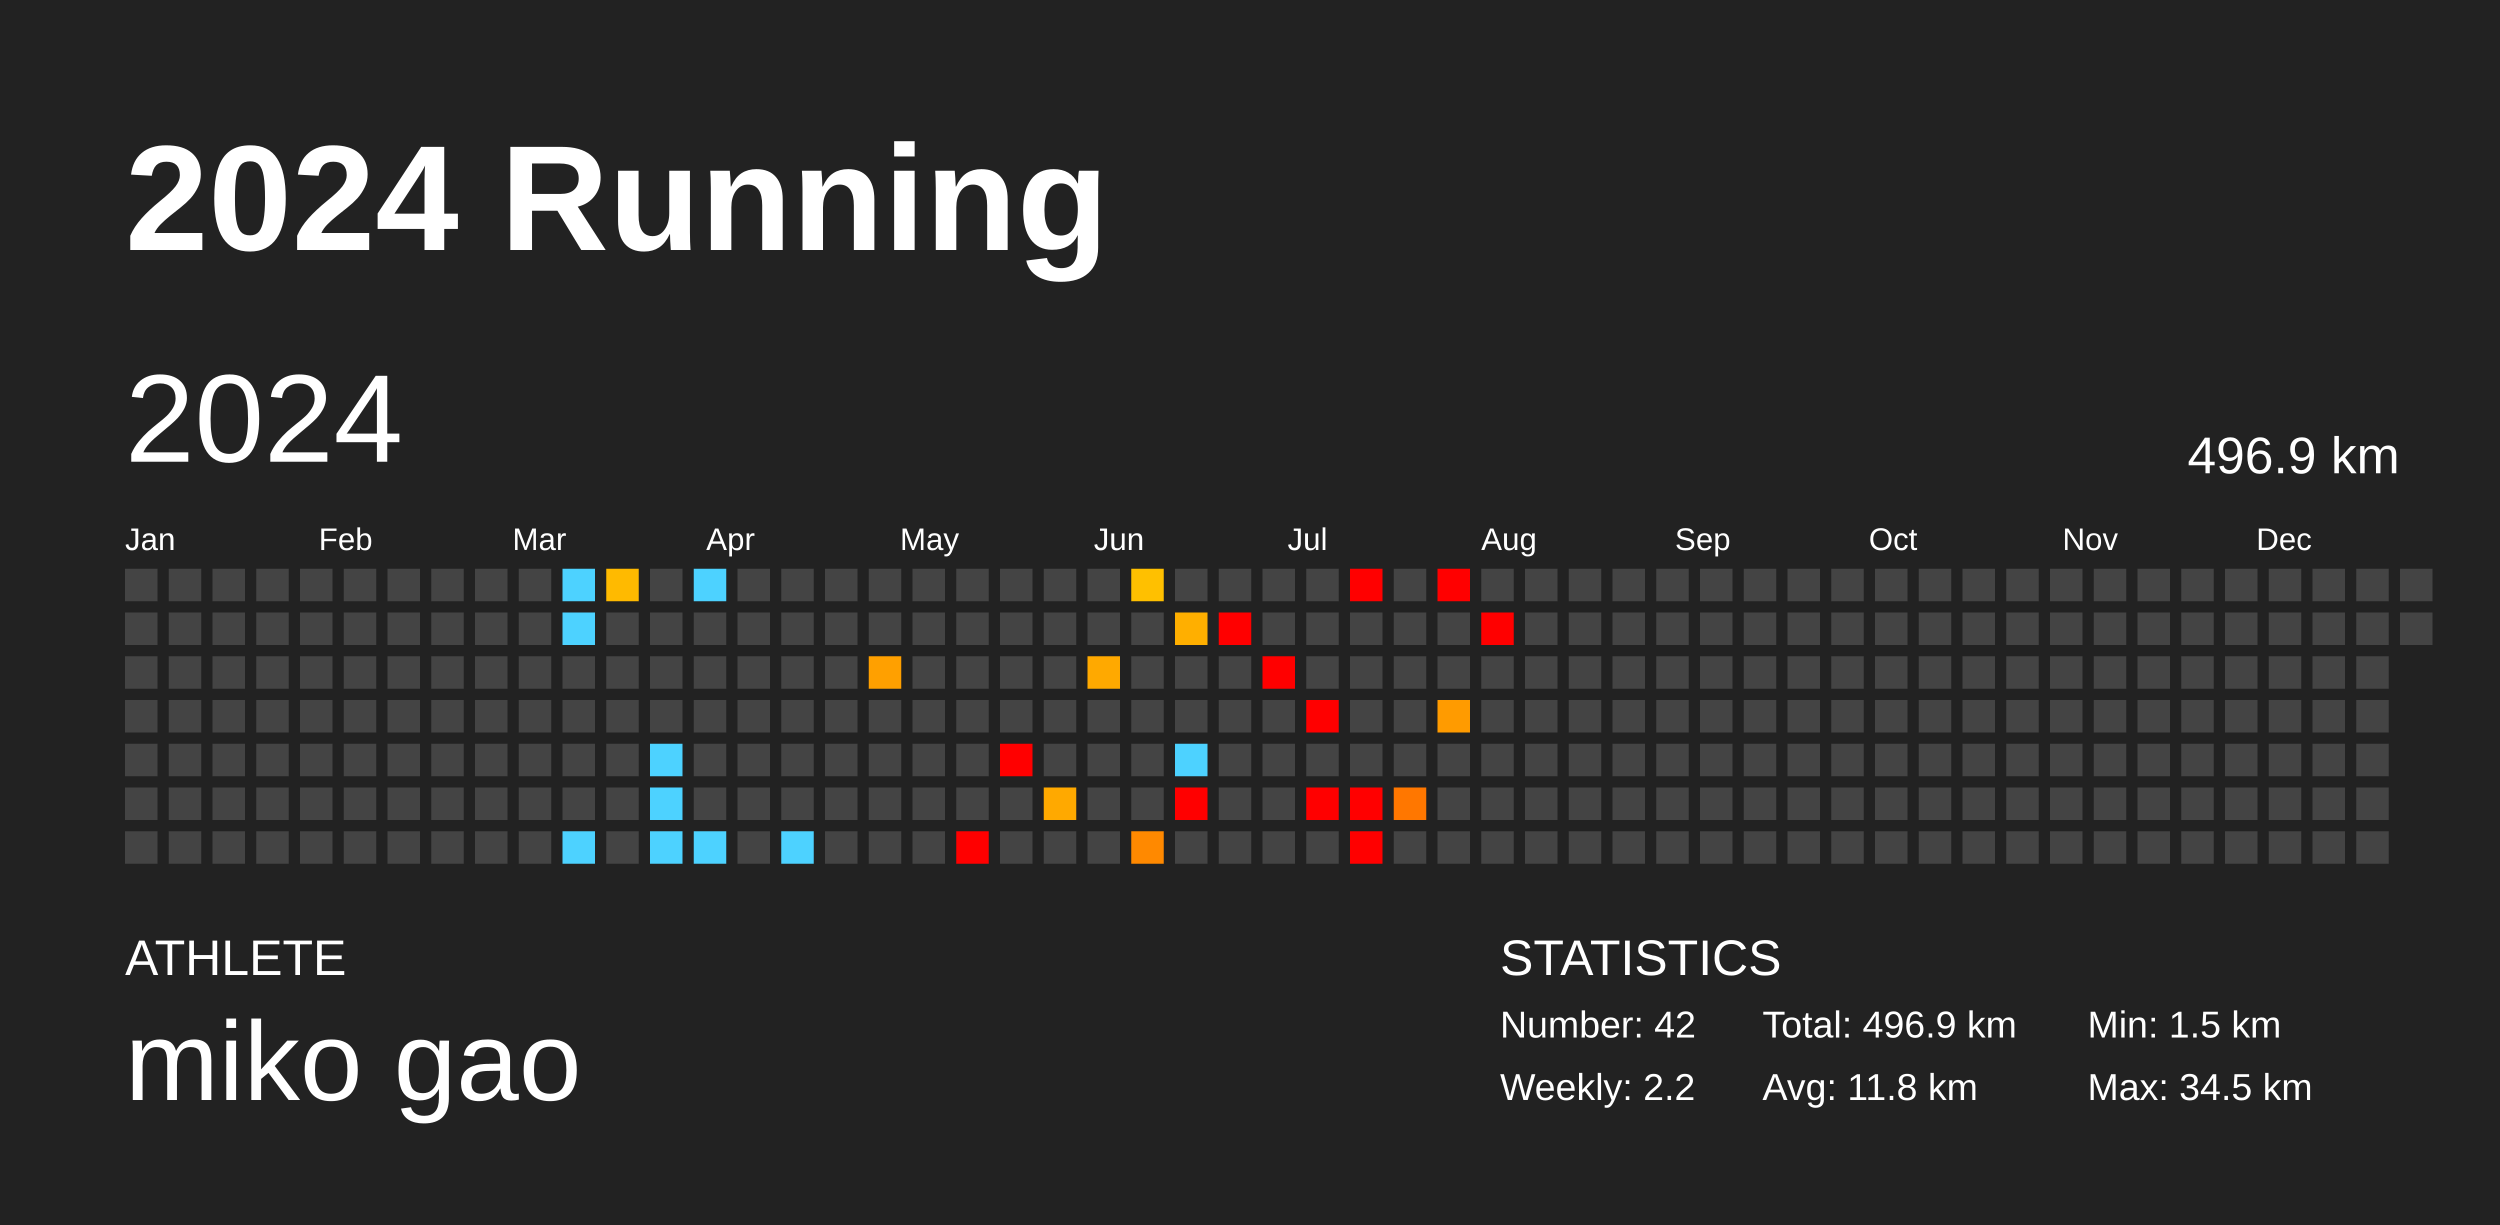
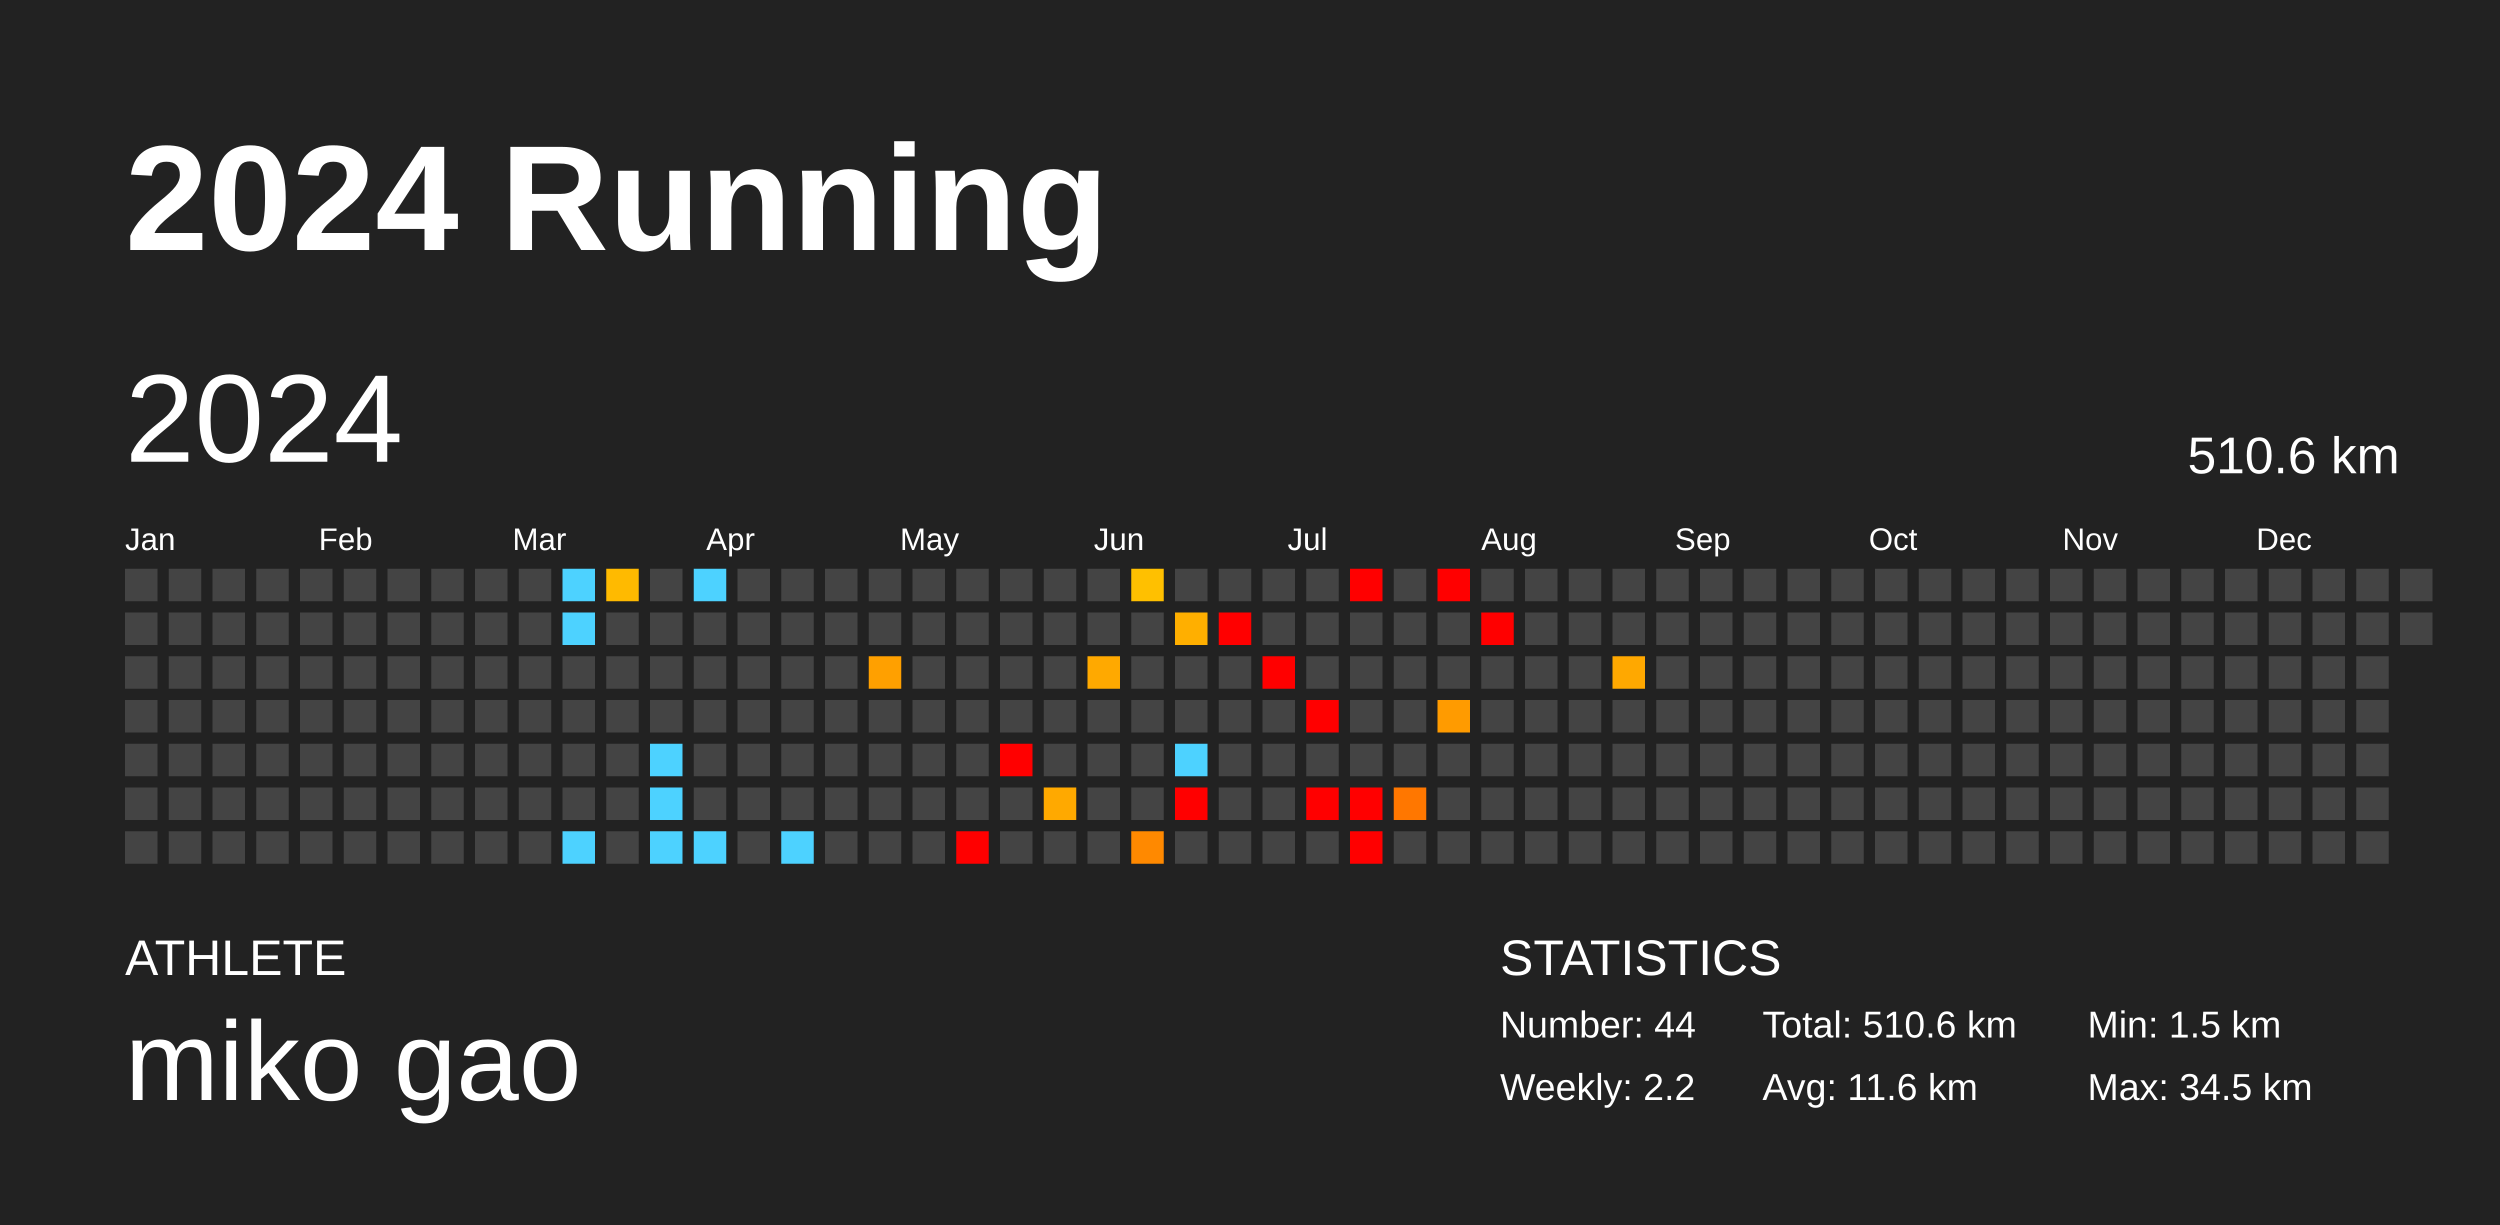
<svg xmlns="http://www.w3.org/2000/svg" baseProfile="full" height="98mm" version="1.1" viewBox="0,0,200,98" width="200mm">
  <defs />
  <rect fill="#222222" height="98" width="200" x="0" y="0" />
  <text fill="#FFFFFF" style="font-size:12px; font-family:Arial; font-weight:bold;" x="10" y="20">2024 Running</text>
  <text fill="#FFFFFF" style="font-size:4px; font-family:Arial" x="10" y="78">ATHLETE</text>
  <text fill="#FFFFFF" style="font-size:9px; font-family:Arial" x="10" y="88">miko gao</text>
  <text fill="#FFFFFF" style="font-size:4px; font-family:Arial" x="120" y="78">STATISTICS</text>
-   <text fill="#FFFFFF" style="font-size:3px; font-family:Arial" x="120" y="83">Number: 42</text>
+   <text fill="#FFFFFF" style="font-size:3px; font-family:Arial" x="120" y="83">Number: 44</text>
  <text fill="#FFFFFF" style="font-size:3px; font-family:Arial" x="120" y="88">Weekly: 2.2</text>
-   <text fill="#FFFFFF" style="font-size:3px; font-family:Arial" x="141" y="83">Total: 496.9 km</text>
-   <text fill="#FFFFFF" style="font-size:3px; font-family:Arial" x="141" y="88">Avg: 11.8 km</text>
+   <text fill="#FFFFFF" style="font-size:3px; font-family:Arial" x="141" y="83">Total: 510.6 km</text>
+   <text fill="#FFFFFF" style="font-size:3px; font-family:Arial" x="141" y="88">Avg: 11.6 km</text>
  <text fill="#FFFFFF" style="font-size:3px; font-family:Arial" x="167" y="83">Min: 1.5 km</text>
  <text fill="#FFFFFF" style="font-size:3px; font-family:Arial" x="167" y="88">Max: 34.5 km</text>
  <text dominant-baseline="hanging" fill="#FFFFFF" style="font-size:10.0px; font-family:Arial;" x="10" y="30">2024</text>
-   <text dominant-baseline="hanging" fill="#FFFFFF" style="font-size:4.125px; font-family:Arial;" x="175" y="35">496.9 km</text>
+   <text dominant-baseline="hanging" fill="#FFFFFF" style="font-size:4.125px; font-family:Arial;" x="175" y="35">510.6 km</text>
  <text fill="#FFFFFF" style="font-size:2.5px; font-family:Arial" x="10.0" y="44">Jan</text>
  <text fill="#FFFFFF" style="font-size:2.5px; font-family:Arial" x="25.5" y="44">Feb</text>
  <text fill="#FFFFFF" style="font-size:2.5px; font-family:Arial" x="41.0" y="44">Mar</text>
  <text fill="#FFFFFF" style="font-size:2.5px; font-family:Arial" x="56.5" y="44">Apr</text>
  <text fill="#FFFFFF" style="font-size:2.5px; font-family:Arial" x="72.0" y="44">May</text>
  <text fill="#FFFFFF" style="font-size:2.5px; font-family:Arial" x="87.5" y="44">Jun</text>
  <text fill="#FFFFFF" style="font-size:2.5px; font-family:Arial" x="103.0" y="44">Jul</text>
  <text fill="#FFFFFF" style="font-size:2.5px; font-family:Arial" x="118.5" y="44">Aug</text>
  <text fill="#FFFFFF" style="font-size:2.5px; font-family:Arial" x="134.0" y="44">Sep</text>
  <text fill="#FFFFFF" style="font-size:2.5px; font-family:Arial" x="149.5" y="44">Oct</text>
  <text fill="#FFFFFF" style="font-size:2.5px; font-family:Arial" x="165.0" y="44">Nov</text>
  <text fill="#FFFFFF" style="font-size:2.5px; font-family:Arial" x="180.5" y="44">Dec</text>
  <rect fill="#444444" height="2.6" width="2.6" x="10.0" y="45.5" />
  <rect fill="#444444" height="2.6" width="2.6" x="10.0" y="49.0" />
  <rect fill="#444444" height="2.6" width="2.6" x="10.0" y="52.5" />
  <rect fill="#444444" height="2.6" width="2.6" x="10.0" y="56.0" />
  <rect fill="#444444" height="2.6" width="2.6" x="10.0" y="59.5" />
  <rect fill="#444444" height="2.6" width="2.6" x="10.0" y="63.0" />
  <rect fill="#444444" height="2.6" width="2.6" x="10.0" y="66.5" />
  <rect fill="#444444" height="2.6" width="2.6" x="13.5" y="45.5" />
  <rect fill="#444444" height="2.6" width="2.6" x="13.5" y="49.0" />
  <rect fill="#444444" height="2.6" width="2.6" x="13.5" y="52.5" />
  <rect fill="#444444" height="2.6" width="2.6" x="13.5" y="56.0" />
  <rect fill="#444444" height="2.6" width="2.6" x="13.5" y="59.5" />
  <rect fill="#444444" height="2.6" width="2.6" x="13.5" y="63.0" />
  <rect fill="#444444" height="2.6" width="2.6" x="13.5" y="66.5" />
  <rect fill="#444444" height="2.6" width="2.6" x="17.0" y="45.5" />
  <rect fill="#444444" height="2.6" width="2.6" x="17.0" y="49.0" />
  <rect fill="#444444" height="2.6" width="2.6" x="17.0" y="52.5" />
  <rect fill="#444444" height="2.6" width="2.6" x="17.0" y="56.0" />
  <rect fill="#444444" height="2.6" width="2.6" x="17.0" y="59.5" />
  <rect fill="#444444" height="2.6" width="2.6" x="17.0" y="63.0" />
  <rect fill="#444444" height="2.6" width="2.6" x="17.0" y="66.5" />
  <rect fill="#444444" height="2.6" width="2.6" x="20.5" y="45.5" />
  <rect fill="#444444" height="2.6" width="2.6" x="20.5" y="49.0" />
  <rect fill="#444444" height="2.6" width="2.6" x="20.5" y="52.5" />
  <rect fill="#444444" height="2.6" width="2.6" x="20.5" y="56.0" />
  <rect fill="#444444" height="2.6" width="2.6" x="20.5" y="59.5" />
  <rect fill="#444444" height="2.6" width="2.6" x="20.5" y="63.0" />
  <rect fill="#444444" height="2.6" width="2.6" x="20.5" y="66.5" />
  <rect fill="#444444" height="2.6" width="2.6" x="24.0" y="45.5" />
  <rect fill="#444444" height="2.6" width="2.6" x="24.0" y="49.0" />
  <rect fill="#444444" height="2.6" width="2.6" x="24.0" y="52.5" />
  <rect fill="#444444" height="2.6" width="2.6" x="24.0" y="56.0" />
  <rect fill="#444444" height="2.6" width="2.6" x="24.0" y="59.5" />
  <rect fill="#444444" height="2.6" width="2.6" x="24.0" y="63.0" />
  <rect fill="#444444" height="2.6" width="2.6" x="24.0" y="66.5" />
  <rect fill="#444444" height="2.6" width="2.6" x="27.5" y="45.5" />
  <rect fill="#444444" height="2.6" width="2.6" x="27.5" y="49.0" />
  <rect fill="#444444" height="2.6" width="2.6" x="27.5" y="52.5" />
  <rect fill="#444444" height="2.6" width="2.6" x="27.5" y="56.0" />
  <rect fill="#444444" height="2.6" width="2.6" x="27.5" y="59.5" />
  <rect fill="#444444" height="2.6" width="2.6" x="27.5" y="63.0" />
  <rect fill="#444444" height="2.6" width="2.6" x="27.5" y="66.5" />
  <rect fill="#444444" height="2.6" width="2.6" x="31.0" y="45.5" />
  <rect fill="#444444" height="2.6" width="2.6" x="31.0" y="49.0" />
  <rect fill="#444444" height="2.6" width="2.6" x="31.0" y="52.5" />
  <rect fill="#444444" height="2.6" width="2.6" x="31.0" y="56.0" />
  <rect fill="#444444" height="2.6" width="2.6" x="31.0" y="59.5" />
  <rect fill="#444444" height="2.6" width="2.6" x="31.0" y="63.0" />
  <rect fill="#444444" height="2.6" width="2.6" x="31.0" y="66.5" />
  <rect fill="#444444" height="2.6" width="2.6" x="34.5" y="45.5" />
  <rect fill="#444444" height="2.6" width="2.6" x="34.5" y="49.0" />
  <rect fill="#444444" height="2.6" width="2.6" x="34.5" y="52.5" />
  <rect fill="#444444" height="2.6" width="2.6" x="34.5" y="56.0" />
  <rect fill="#444444" height="2.6" width="2.6" x="34.5" y="59.5" />
  <rect fill="#444444" height="2.6" width="2.6" x="34.5" y="63.0" />
  <rect fill="#444444" height="2.6" width="2.6" x="34.5" y="66.5" />
  <rect fill="#444444" height="2.6" width="2.6" x="38.0" y="45.5" />
  <rect fill="#444444" height="2.6" width="2.6" x="38.0" y="49.0" />
  <rect fill="#444444" height="2.6" width="2.6" x="38.0" y="52.5" />
  <rect fill="#444444" height="2.6" width="2.6" x="38.0" y="56.0" />
  <rect fill="#444444" height="2.6" width="2.6" x="38.0" y="59.5" />
  <rect fill="#444444" height="2.6" width="2.6" x="38.0" y="63.0" />
  <rect fill="#444444" height="2.6" width="2.6" x="38.0" y="66.5" />
  <rect fill="#444444" height="2.6" width="2.6" x="41.5" y="45.5" />
  <rect fill="#444444" height="2.6" width="2.6" x="41.5" y="49.0" />
  <rect fill="#444444" height="2.6" width="2.6" x="41.5" y="52.5" />
  <rect fill="#444444" height="2.6" width="2.6" x="41.5" y="56.0" />
  <rect fill="#444444" height="2.6" width="2.6" x="41.5" y="59.5" />
  <rect fill="#444444" height="2.6" width="2.6" x="41.5" y="63.0" />
  <rect fill="#444444" height="2.6" width="2.6" x="41.5" y="66.5" />
  <rect fill="#4dd2ff" height="2.6" width="2.6" x="45.0" y="45.5" />
  <rect fill="#4dd2ff" height="2.6" width="2.6" x="45.0" y="49.0" />
  <rect fill="#444444" height="2.6" width="2.6" x="45.0" y="52.5" />
  <rect fill="#444444" height="2.6" width="2.6" x="45.0" y="56.0" />
  <rect fill="#444444" height="2.6" width="2.6" x="45.0" y="59.5" />
  <rect fill="#444444" height="2.6" width="2.6" x="45.0" y="63.0" />
  <rect fill="#4dd2ff" height="2.6" width="2.6" x="45.0" y="66.5" />
  <rect fill="#ffba00" height="2.6" width="2.6" x="48.5" y="45.5" />
  <rect fill="#444444" height="2.6" width="2.6" x="48.5" y="49.0" />
  <rect fill="#444444" height="2.6" width="2.6" x="48.5" y="52.5" />
  <rect fill="#444444" height="2.6" width="2.6" x="48.5" y="56.0" />
  <rect fill="#444444" height="2.6" width="2.6" x="48.5" y="59.5" />
  <rect fill="#444444" height="2.6" width="2.6" x="48.5" y="63.0" />
  <rect fill="#444444" height="2.6" width="2.6" x="48.5" y="66.5" />
  <rect fill="#444444" height="2.6" width="2.6" x="52.0" y="45.5" />
  <rect fill="#444444" height="2.6" width="2.6" x="52.0" y="49.0" />
  <rect fill="#444444" height="2.6" width="2.6" x="52.0" y="52.5" />
  <rect fill="#444444" height="2.6" width="2.6" x="52.0" y="56.0" />
  <rect fill="#4dd2ff" height="2.6" width="2.6" x="52.0" y="59.5" />
  <rect fill="#4dd2ff" height="2.6" width="2.6" x="52.0" y="63.0" />
  <rect fill="#4dd2ff" height="2.6" width="2.6" x="52.0" y="66.5" />
  <rect fill="#4dd2ff" height="2.6" width="2.6" x="55.5" y="45.5" />
  <rect fill="#444444" height="2.6" width="2.6" x="55.5" y="49.0" />
  <rect fill="#444444" height="2.6" width="2.6" x="55.5" y="52.5" />
  <rect fill="#444444" height="2.6" width="2.6" x="55.5" y="56.0" />
  <rect fill="#444444" height="2.6" width="2.6" x="55.5" y="59.5" />
  <rect fill="#444444" height="2.6" width="2.6" x="55.5" y="63.0" />
  <rect fill="#4dd2ff" height="2.6" width="2.6" x="55.5" y="66.5" />
  <rect fill="#444444" height="2.6" width="2.6" x="59.0" y="45.5" />
  <rect fill="#444444" height="2.6" width="2.6" x="59.0" y="49.0" />
  <rect fill="#444444" height="2.6" width="2.6" x="59.0" y="52.5" />
  <rect fill="#444444" height="2.6" width="2.6" x="59.0" y="56.0" />
  <rect fill="#444444" height="2.6" width="2.6" x="59.0" y="59.5" />
  <rect fill="#444444" height="2.6" width="2.6" x="59.0" y="63.0" />
  <rect fill="#444444" height="2.6" width="2.6" x="59.0" y="66.5" />
  <rect fill="#444444" height="2.6" width="2.6" x="62.5" y="45.5" />
  <rect fill="#444444" height="2.6" width="2.6" x="62.5" y="49.0" />
  <rect fill="#444444" height="2.6" width="2.6" x="62.5" y="52.5" />
  <rect fill="#444444" height="2.6" width="2.6" x="62.5" y="56.0" />
  <rect fill="#444444" height="2.6" width="2.6" x="62.5" y="59.5" />
  <rect fill="#444444" height="2.6" width="2.6" x="62.5" y="63.0" />
  <rect fill="#4dd2ff" height="2.6" width="2.6" x="62.5" y="66.5" />
  <rect fill="#444444" height="2.6" width="2.6" x="66.0" y="45.5" />
  <rect fill="#444444" height="2.6" width="2.6" x="66.0" y="49.0" />
  <rect fill="#444444" height="2.6" width="2.6" x="66.0" y="52.5" />
  <rect fill="#444444" height="2.6" width="2.6" x="66.0" y="56.0" />
  <rect fill="#444444" height="2.6" width="2.6" x="66.0" y="59.5" />
  <rect fill="#444444" height="2.6" width="2.6" x="66.0" y="63.0" />
  <rect fill="#444444" height="2.6" width="2.6" x="66.0" y="66.5" />
  <rect fill="#444444" height="2.6" width="2.6" x="69.5" y="45.5" />
  <rect fill="#444444" height="2.6" width="2.6" x="69.5" y="49.0" />
  <rect fill="#ffa000" height="2.6" width="2.6" x="69.5" y="52.5" />
  <rect fill="#444444" height="2.6" width="2.6" x="69.5" y="56.0" />
  <rect fill="#444444" height="2.6" width="2.6" x="69.5" y="59.5" />
  <rect fill="#444444" height="2.6" width="2.6" x="69.5" y="63.0" />
  <rect fill="#444444" height="2.6" width="2.6" x="69.5" y="66.5" />
  <rect fill="#444444" height="2.6" width="2.6" x="73.0" y="45.5" />
  <rect fill="#444444" height="2.6" width="2.6" x="73.0" y="49.0" />
  <rect fill="#444444" height="2.6" width="2.6" x="73.0" y="52.5" />
  <rect fill="#444444" height="2.6" width="2.6" x="73.0" y="56.0" />
  <rect fill="#444444" height="2.6" width="2.6" x="73.0" y="59.5" />
  <rect fill="#444444" height="2.6" width="2.6" x="73.0" y="63.0" />
  <rect fill="#444444" height="2.6" width="2.6" x="73.0" y="66.5" />
  <rect fill="#444444" height="2.6" width="2.6" x="76.5" y="45.5" />
  <rect fill="#444444" height="2.6" width="2.6" x="76.5" y="49.0" />
  <rect fill="#444444" height="2.6" width="2.6" x="76.5" y="52.5" />
  <rect fill="#444444" height="2.6" width="2.6" x="76.5" y="56.0" />
  <rect fill="#444444" height="2.6" width="2.6" x="76.5" y="59.5" />
  <rect fill="#444444" height="2.6" width="2.6" x="76.5" y="63.0" />
  <rect fill="red" height="2.6" width="2.6" x="76.5" y="66.5" />
  <rect fill="#444444" height="2.6" width="2.6" x="80.0" y="45.5" />
  <rect fill="#444444" height="2.6" width="2.6" x="80.0" y="49.0" />
  <rect fill="#444444" height="2.6" width="2.6" x="80.0" y="52.5" />
  <rect fill="#444444" height="2.6" width="2.6" x="80.0" y="56.0" />
  <rect fill="red" height="2.6" width="2.6" x="80.0" y="59.5" />
  <rect fill="#444444" height="2.6" width="2.6" x="80.0" y="63.0" />
  <rect fill="#444444" height="2.6" width="2.6" x="80.0" y="66.5" />
  <rect fill="#444444" height="2.6" width="2.6" x="83.5" y="45.5" />
  <rect fill="#444444" height="2.6" width="2.6" x="83.5" y="49.0" />
  <rect fill="#444444" height="2.6" width="2.6" x="83.5" y="52.5" />
  <rect fill="#444444" height="2.6" width="2.6" x="83.5" y="56.0" />
  <rect fill="#444444" height="2.6" width="2.6" x="83.5" y="59.5" />
  <rect fill="#ffa900" height="2.6" width="2.6" x="83.5" y="63.0" />
  <rect fill="#444444" height="2.6" width="2.6" x="83.5" y="66.5" />
  <rect fill="#444444" height="2.6" width="2.6" x="87.0" y="45.5" />
  <rect fill="#444444" height="2.6" width="2.6" x="87.0" y="49.0" />
  <rect fill="#ffa900" height="2.6" width="2.6" x="87.0" y="52.5" />
  <rect fill="#444444" height="2.6" width="2.6" x="87.0" y="56.0" />
  <rect fill="#444444" height="2.6" width="2.6" x="87.0" y="59.5" />
  <rect fill="#444444" height="2.6" width="2.6" x="87.0" y="63.0" />
  <rect fill="#444444" height="2.6" width="2.6" x="87.0" y="66.5" />
  <rect fill="#ffc000" height="2.6" width="2.6" x="90.5" y="45.5" />
  <rect fill="#444444" height="2.6" width="2.6" x="90.5" y="49.0" />
  <rect fill="#444444" height="2.6" width="2.6" x="90.5" y="52.5" />
  <rect fill="#444444" height="2.6" width="2.6" x="90.5" y="56.0" />
  <rect fill="#444444" height="2.6" width="2.6" x="90.5" y="59.5" />
  <rect fill="#444444" height="2.6" width="2.6" x="90.5" y="63.0" />
  <rect fill="#ff8900" height="2.6" width="2.6" x="90.5" y="66.5" />
  <rect fill="#444444" height="2.6" width="2.6" x="94.0" y="45.5" />
  <rect fill="#ffaf00" height="2.6" width="2.6" x="94.0" y="49.0" />
  <rect fill="#444444" height="2.6" width="2.6" x="94.0" y="52.5" />
  <rect fill="#444444" height="2.6" width="2.6" x="94.0" y="56.0" />
  <rect fill="#4dd2ff" height="2.6" width="2.6" x="94.0" y="59.5" />
  <rect fill="red" height="2.6" width="2.6" x="94.0" y="63.0" />
  <rect fill="#444444" height="2.6" width="2.6" x="94.0" y="66.5" />
  <rect fill="#444444" height="2.6" width="2.6" x="97.5" y="45.5" />
  <rect fill="red" height="2.6" width="2.6" x="97.5" y="49.0" />
  <rect fill="#444444" height="2.6" width="2.6" x="97.5" y="52.5" />
  <rect fill="#444444" height="2.6" width="2.6" x="97.5" y="56.0" />
  <rect fill="#444444" height="2.6" width="2.6" x="97.5" y="59.5" />
  <rect fill="#444444" height="2.6" width="2.6" x="97.5" y="63.0" />
  <rect fill="#444444" height="2.6" width="2.6" x="97.5" y="66.5" />
  <rect fill="#444444" height="2.6" width="2.6" x="101.0" y="45.5" />
  <rect fill="#444444" height="2.6" width="2.6" x="101.0" y="49.0" />
  <rect fill="red" height="2.6" width="2.6" x="101.0" y="52.5" />
  <rect fill="#444444" height="2.6" width="2.6" x="101.0" y="56.0" />
  <rect fill="#444444" height="2.6" width="2.6" x="101.0" y="59.5" />
  <rect fill="#444444" height="2.6" width="2.6" x="101.0" y="63.0" />
  <rect fill="#444444" height="2.6" width="2.6" x="101.0" y="66.5" />
  <rect fill="#444444" height="2.6" width="2.6" x="104.5" y="45.5" />
  <rect fill="#444444" height="2.6" width="2.6" x="104.5" y="49.0" />
  <rect fill="#444444" height="2.6" width="2.6" x="104.5" y="52.5" />
  <rect fill="red" height="2.6" width="2.6" x="104.5" y="56.0" />
  <rect fill="#444444" height="2.6" width="2.6" x="104.5" y="59.5" />
  <rect fill="red" height="2.6" width="2.6" x="104.5" y="63.0" />
  <rect fill="#444444" height="2.6" width="2.6" x="104.5" y="66.5" />
  <rect fill="red" height="2.6" width="2.6" x="108.0" y="45.5" />
  <rect fill="#444444" height="2.6" width="2.6" x="108.0" y="49.0" />
  <rect fill="#444444" height="2.6" width="2.6" x="108.0" y="52.5" />
  <rect fill="#444444" height="2.6" width="2.6" x="108.0" y="56.0" />
  <rect fill="#444444" height="2.6" width="2.6" x="108.0" y="59.5" />
  <rect fill="red" height="2.6" width="2.6" x="108.0" y="63.0" />
  <rect fill="red" height="2.6" width="2.6" x="108.0" y="66.5" />
  <rect fill="#444444" height="2.6" width="2.6" x="111.5" y="45.5" />
  <rect fill="#444444" height="2.6" width="2.6" x="111.5" y="49.0" />
  <rect fill="#444444" height="2.6" width="2.6" x="111.5" y="52.5" />
  <rect fill="#444444" height="2.6" width="2.6" x="111.5" y="56.0" />
  <rect fill="#444444" height="2.6" width="2.6" x="111.5" y="59.5" />
  <rect fill="#ff7700" height="2.6" width="2.6" x="111.5" y="63.0" />
  <rect fill="#444444" height="2.6" width="2.6" x="111.5" y="66.5" />
  <rect fill="red" height="2.6" width="2.6" x="115.0" y="45.5" />
  <rect fill="#444444" height="2.6" width="2.6" x="115.0" y="49.0" />
  <rect fill="#444444" height="2.6" width="2.6" x="115.0" y="52.5" />
  <rect fill="#ff9b00" height="2.6" width="2.6" x="115.0" y="56.0" />
  <rect fill="#444444" height="2.6" width="2.6" x="115.0" y="59.5" />
  <rect fill="#444444" height="2.6" width="2.6" x="115.0" y="63.0" />
  <rect fill="#444444" height="2.6" width="2.6" x="115.0" y="66.5" />
  <rect fill="#444444" height="2.6" width="2.6" x="118.5" y="45.5" />
  <rect fill="red" height="2.6" width="2.6" x="118.5" y="49.0" />
  <rect fill="#444444" height="2.6" width="2.6" x="118.5" y="52.5" />
  <rect fill="#444444" height="2.6" width="2.6" x="118.5" y="56.0" />
  <rect fill="#444444" height="2.6" width="2.6" x="118.5" y="59.5" />
  <rect fill="#444444" height="2.6" width="2.6" x="118.5" y="63.0" />
  <rect fill="#444444" height="2.6" width="2.6" x="118.5" y="66.5" />
  <rect fill="#444444" height="2.6" width="2.6" x="122.0" y="45.5" />
  <rect fill="#444444" height="2.6" width="2.6" x="122.0" y="49.0" />
  <rect fill="#444444" height="2.6" width="2.6" x="122.0" y="52.5" />
  <rect fill="#444444" height="2.6" width="2.6" x="122.0" y="56.0" />
  <rect fill="#444444" height="2.6" width="2.6" x="122.0" y="59.5" />
  <rect fill="#444444" height="2.6" width="2.6" x="122.0" y="63.0" />
  <rect fill="#444444" height="2.6" width="2.6" x="122.0" y="66.5" />
  <rect fill="#444444" height="2.6" width="2.6" x="125.5" y="45.5" />
  <rect fill="#444444" height="2.6" width="2.6" x="125.5" y="49.0" />
  <rect fill="#444444" height="2.6" width="2.6" x="125.5" y="52.5" />
  <rect fill="#444444" height="2.6" width="2.6" x="125.5" y="56.0" />
  <rect fill="#444444" height="2.6" width="2.6" x="125.5" y="59.5" />
  <rect fill="#444444" height="2.6" width="2.6" x="125.5" y="63.0" />
  <rect fill="#444444" height="2.6" width="2.6" x="125.5" y="66.5" />
  <rect fill="#444444" height="2.6" width="2.6" x="129.0" y="45.5" />
  <rect fill="#444444" height="2.6" width="2.6" x="129.0" y="49.0" />
-   <rect fill="#444444" height="2.6" width="2.6" x="129.0" y="52.5" />
+   <rect fill="#ffa800" height="2.6" width="2.6" x="129.0" y="52.5" />
  <rect fill="#444444" height="2.6" width="2.6" x="129.0" y="56.0" />
  <rect fill="#444444" height="2.6" width="2.6" x="129.0" y="59.5" />
  <rect fill="#444444" height="2.6" width="2.6" x="129.0" y="63.0" />
  <rect fill="#444444" height="2.6" width="2.6" x="129.0" y="66.5" />
  <rect fill="#444444" height="2.6" width="2.6" x="132.5" y="45.5" />
  <rect fill="#444444" height="2.6" width="2.6" x="132.5" y="49.0" />
  <rect fill="#444444" height="2.6" width="2.6" x="132.5" y="52.5" />
  <rect fill="#444444" height="2.6" width="2.6" x="132.5" y="56.0" />
  <rect fill="#444444" height="2.6" width="2.6" x="132.5" y="59.5" />
  <rect fill="#444444" height="2.6" width="2.6" x="132.5" y="63.0" />
  <rect fill="#444444" height="2.6" width="2.6" x="132.5" y="66.5" />
  <rect fill="#444444" height="2.6" width="2.6" x="136.0" y="45.5" />
  <rect fill="#444444" height="2.6" width="2.6" x="136.0" y="49.0" />
  <rect fill="#444444" height="2.6" width="2.6" x="136.0" y="52.5" />
  <rect fill="#444444" height="2.6" width="2.6" x="136.0" y="56.0" />
  <rect fill="#444444" height="2.6" width="2.6" x="136.0" y="59.5" />
  <rect fill="#444444" height="2.6" width="2.6" x="136.0" y="63.0" />
  <rect fill="#444444" height="2.6" width="2.6" x="136.0" y="66.5" />
  <rect fill="#444444" height="2.6" width="2.6" x="139.5" y="45.5" />
  <rect fill="#444444" height="2.6" width="2.6" x="139.5" y="49.0" />
  <rect fill="#444444" height="2.6" width="2.6" x="139.5" y="52.5" />
  <rect fill="#444444" height="2.6" width="2.6" x="139.5" y="56.0" />
  <rect fill="#444444" height="2.6" width="2.6" x="139.5" y="59.5" />
  <rect fill="#444444" height="2.6" width="2.6" x="139.5" y="63.0" />
  <rect fill="#444444" height="2.6" width="2.6" x="139.5" y="66.5" />
  <rect fill="#444444" height="2.6" width="2.6" x="143.0" y="45.5" />
  <rect fill="#444444" height="2.6" width="2.6" x="143.0" y="49.0" />
  <rect fill="#444444" height="2.6" width="2.6" x="143.0" y="52.5" />
  <rect fill="#444444" height="2.6" width="2.6" x="143.0" y="56.0" />
  <rect fill="#444444" height="2.6" width="2.6" x="143.0" y="59.5" />
  <rect fill="#444444" height="2.6" width="2.6" x="143.0" y="63.0" />
  <rect fill="#444444" height="2.6" width="2.6" x="143.0" y="66.5" />
  <rect fill="#444444" height="2.6" width="2.6" x="146.5" y="45.5" />
  <rect fill="#444444" height="2.6" width="2.6" x="146.5" y="49.0" />
  <rect fill="#444444" height="2.6" width="2.6" x="146.5" y="52.5" />
  <rect fill="#444444" height="2.6" width="2.6" x="146.5" y="56.0" />
  <rect fill="#444444" height="2.6" width="2.6" x="146.5" y="59.5" />
  <rect fill="#444444" height="2.6" width="2.6" x="146.5" y="63.0" />
  <rect fill="#444444" height="2.6" width="2.6" x="146.5" y="66.5" />
  <rect fill="#444444" height="2.6" width="2.6" x="150.0" y="45.5" />
  <rect fill="#444444" height="2.6" width="2.6" x="150.0" y="49.0" />
  <rect fill="#444444" height="2.6" width="2.6" x="150.0" y="52.5" />
  <rect fill="#444444" height="2.6" width="2.6" x="150.0" y="56.0" />
  <rect fill="#444444" height="2.6" width="2.6" x="150.0" y="59.5" />
  <rect fill="#444444" height="2.6" width="2.6" x="150.0" y="63.0" />
  <rect fill="#444444" height="2.6" width="2.6" x="150.0" y="66.5" />
  <rect fill="#444444" height="2.6" width="2.6" x="153.5" y="45.5" />
  <rect fill="#444444" height="2.6" width="2.6" x="153.5" y="49.0" />
  <rect fill="#444444" height="2.6" width="2.6" x="153.5" y="52.5" />
  <rect fill="#444444" height="2.6" width="2.6" x="153.5" y="56.0" />
  <rect fill="#444444" height="2.6" width="2.6" x="153.5" y="59.5" />
  <rect fill="#444444" height="2.6" width="2.6" x="153.5" y="63.0" />
  <rect fill="#444444" height="2.6" width="2.6" x="153.5" y="66.5" />
  <rect fill="#444444" height="2.6" width="2.6" x="157.0" y="45.5" />
  <rect fill="#444444" height="2.6" width="2.6" x="157.0" y="49.0" />
  <rect fill="#444444" height="2.6" width="2.6" x="157.0" y="52.5" />
  <rect fill="#444444" height="2.6" width="2.6" x="157.0" y="56.0" />
  <rect fill="#444444" height="2.6" width="2.6" x="157.0" y="59.5" />
  <rect fill="#444444" height="2.6" width="2.6" x="157.0" y="63.0" />
  <rect fill="#444444" height="2.6" width="2.6" x="157.0" y="66.5" />
  <rect fill="#444444" height="2.6" width="2.6" x="160.5" y="45.5" />
  <rect fill="#444444" height="2.6" width="2.6" x="160.5" y="49.0" />
  <rect fill="#444444" height="2.6" width="2.6" x="160.5" y="52.5" />
  <rect fill="#444444" height="2.6" width="2.6" x="160.5" y="56.0" />
  <rect fill="#444444" height="2.6" width="2.6" x="160.5" y="59.5" />
  <rect fill="#444444" height="2.6" width="2.6" x="160.5" y="63.0" />
  <rect fill="#444444" height="2.6" width="2.6" x="160.5" y="66.5" />
  <rect fill="#444444" height="2.6" width="2.6" x="164.0" y="45.5" />
  <rect fill="#444444" height="2.6" width="2.6" x="164.0" y="49.0" />
  <rect fill="#444444" height="2.6" width="2.6" x="164.0" y="52.5" />
  <rect fill="#444444" height="2.6" width="2.6" x="164.0" y="56.0" />
  <rect fill="#444444" height="2.6" width="2.6" x="164.0" y="59.5" />
  <rect fill="#444444" height="2.6" width="2.6" x="164.0" y="63.0" />
  <rect fill="#444444" height="2.6" width="2.6" x="164.0" y="66.5" />
  <rect fill="#444444" height="2.6" width="2.6" x="167.5" y="45.5" />
  <rect fill="#444444" height="2.6" width="2.6" x="167.5" y="49.0" />
  <rect fill="#444444" height="2.6" width="2.6" x="167.5" y="52.5" />
  <rect fill="#444444" height="2.6" width="2.6" x="167.5" y="56.0" />
  <rect fill="#444444" height="2.6" width="2.6" x="167.5" y="59.5" />
  <rect fill="#444444" height="2.6" width="2.6" x="167.5" y="63.0" />
  <rect fill="#444444" height="2.6" width="2.6" x="167.5" y="66.5" />
  <rect fill="#444444" height="2.6" width="2.6" x="171.0" y="45.5" />
  <rect fill="#444444" height="2.6" width="2.6" x="171.0" y="49.0" />
  <rect fill="#444444" height="2.6" width="2.6" x="171.0" y="52.5" />
  <rect fill="#444444" height="2.6" width="2.6" x="171.0" y="56.0" />
  <rect fill="#444444" height="2.6" width="2.6" x="171.0" y="59.5" />
  <rect fill="#444444" height="2.6" width="2.6" x="171.0" y="63.0" />
  <rect fill="#444444" height="2.6" width="2.6" x="171.0" y="66.5" />
  <rect fill="#444444" height="2.6" width="2.6" x="174.5" y="45.5" />
  <rect fill="#444444" height="2.6" width="2.6" x="174.5" y="49.0" />
  <rect fill="#444444" height="2.6" width="2.6" x="174.5" y="52.5" />
  <rect fill="#444444" height="2.6" width="2.6" x="174.5" y="56.0" />
  <rect fill="#444444" height="2.6" width="2.6" x="174.5" y="59.5" />
  <rect fill="#444444" height="2.6" width="2.6" x="174.5" y="63.0" />
  <rect fill="#444444" height="2.6" width="2.6" x="174.5" y="66.5" />
  <rect fill="#444444" height="2.6" width="2.6" x="178.0" y="45.5" />
  <rect fill="#444444" height="2.6" width="2.6" x="178.0" y="49.0" />
  <rect fill="#444444" height="2.6" width="2.6" x="178.0" y="52.5" />
  <rect fill="#444444" height="2.6" width="2.6" x="178.0" y="56.0" />
  <rect fill="#444444" height="2.6" width="2.6" x="178.0" y="59.5" />
  <rect fill="#444444" height="2.6" width="2.6" x="178.0" y="63.0" />
  <rect fill="#444444" height="2.6" width="2.6" x="178.0" y="66.5" />
  <rect fill="#444444" height="2.6" width="2.6" x="181.5" y="45.5" />
  <rect fill="#444444" height="2.6" width="2.6" x="181.5" y="49.0" />
  <rect fill="#444444" height="2.6" width="2.6" x="181.5" y="52.5" />
  <rect fill="#444444" height="2.6" width="2.6" x="181.5" y="56.0" />
  <rect fill="#444444" height="2.6" width="2.6" x="181.5" y="59.5" />
  <rect fill="#444444" height="2.6" width="2.6" x="181.5" y="63.0" />
  <rect fill="#444444" height="2.6" width="2.6" x="181.5" y="66.5" />
  <rect fill="#444444" height="2.6" width="2.6" x="185.0" y="45.5" />
  <rect fill="#444444" height="2.6" width="2.6" x="185.0" y="49.0" />
  <rect fill="#444444" height="2.6" width="2.6" x="185.0" y="52.5" />
  <rect fill="#444444" height="2.6" width="2.6" x="185.0" y="56.0" />
  <rect fill="#444444" height="2.6" width="2.6" x="185.0" y="59.5" />
  <rect fill="#444444" height="2.6" width="2.6" x="185.0" y="63.0" />
  <rect fill="#444444" height="2.6" width="2.6" x="185.0" y="66.5" />
  <rect fill="#444444" height="2.6" width="2.6" x="188.5" y="45.5" />
  <rect fill="#444444" height="2.6" width="2.6" x="188.5" y="49.0" />
  <rect fill="#444444" height="2.6" width="2.6" x="188.5" y="52.5" />
  <rect fill="#444444" height="2.6" width="2.6" x="188.5" y="56.0" />
  <rect fill="#444444" height="2.6" width="2.6" x="188.5" y="59.5" />
  <rect fill="#444444" height="2.6" width="2.6" x="188.5" y="63.0" />
  <rect fill="#444444" height="2.6" width="2.6" x="188.5" y="66.5" />
  <rect fill="#444444" height="2.6" width="2.6" x="192.0" y="45.5" />
  <rect fill="#444444" height="2.6" width="2.6" x="192.0" y="49.0" />
</svg>
